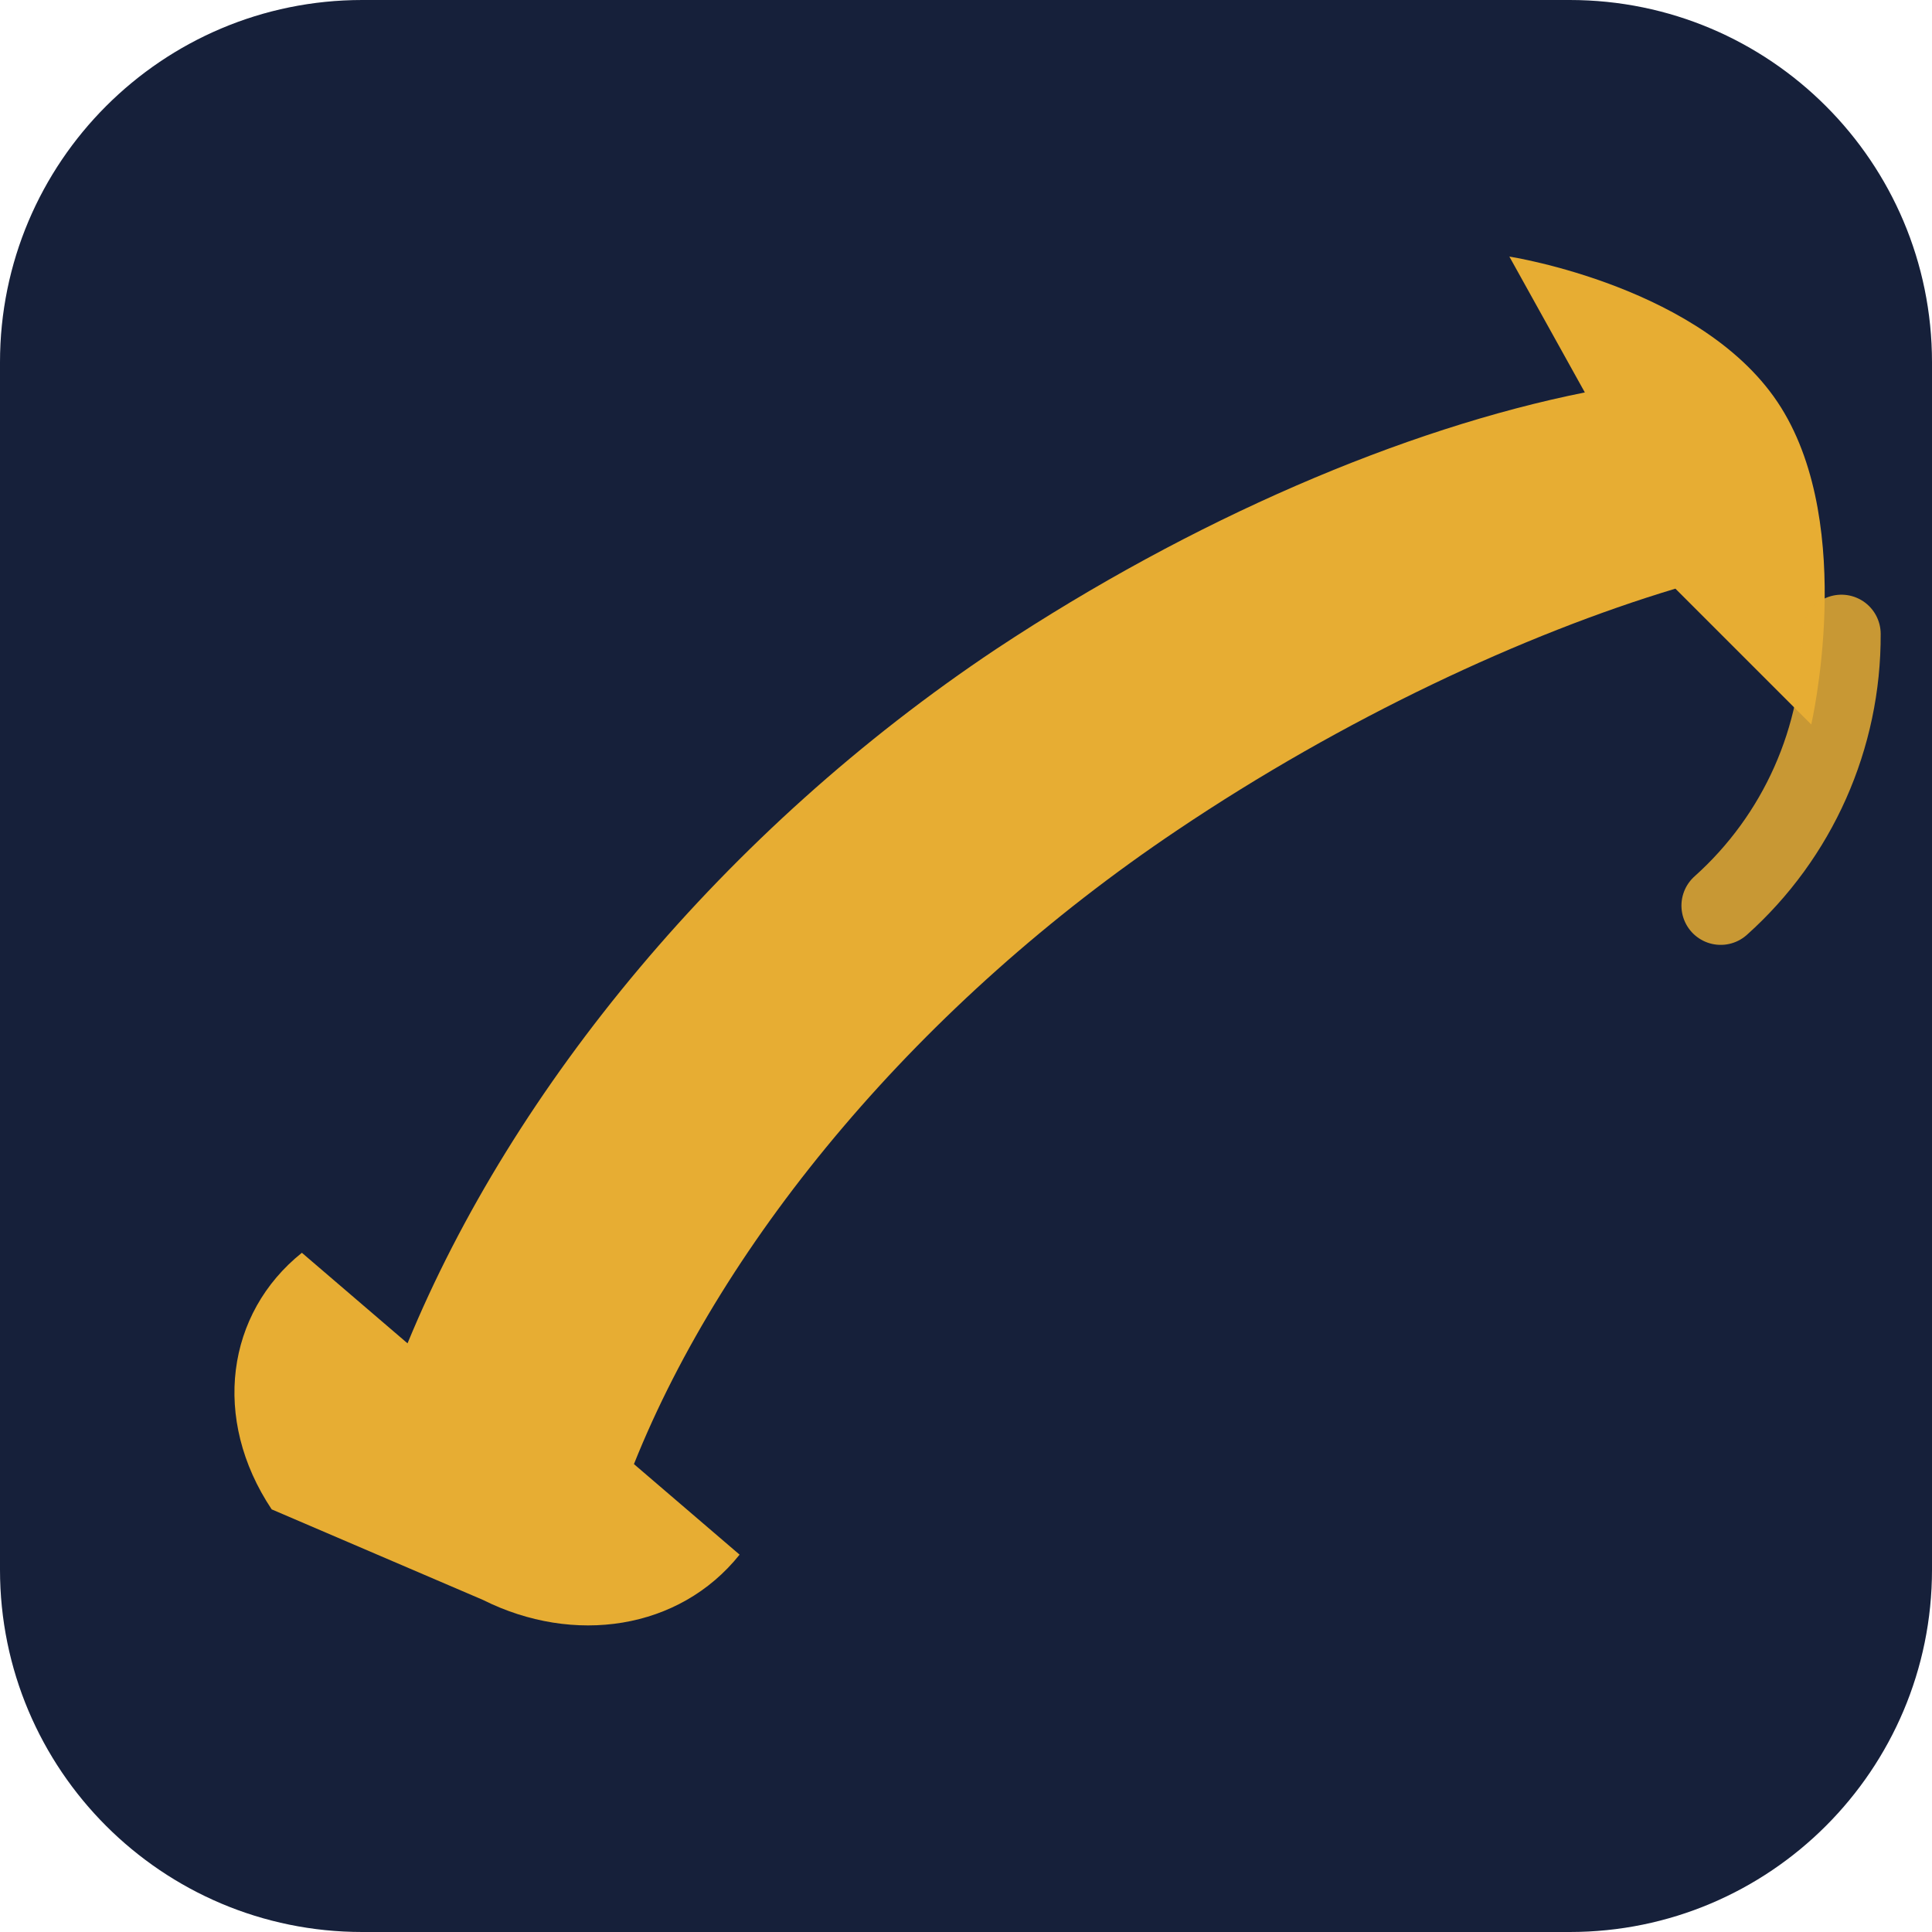
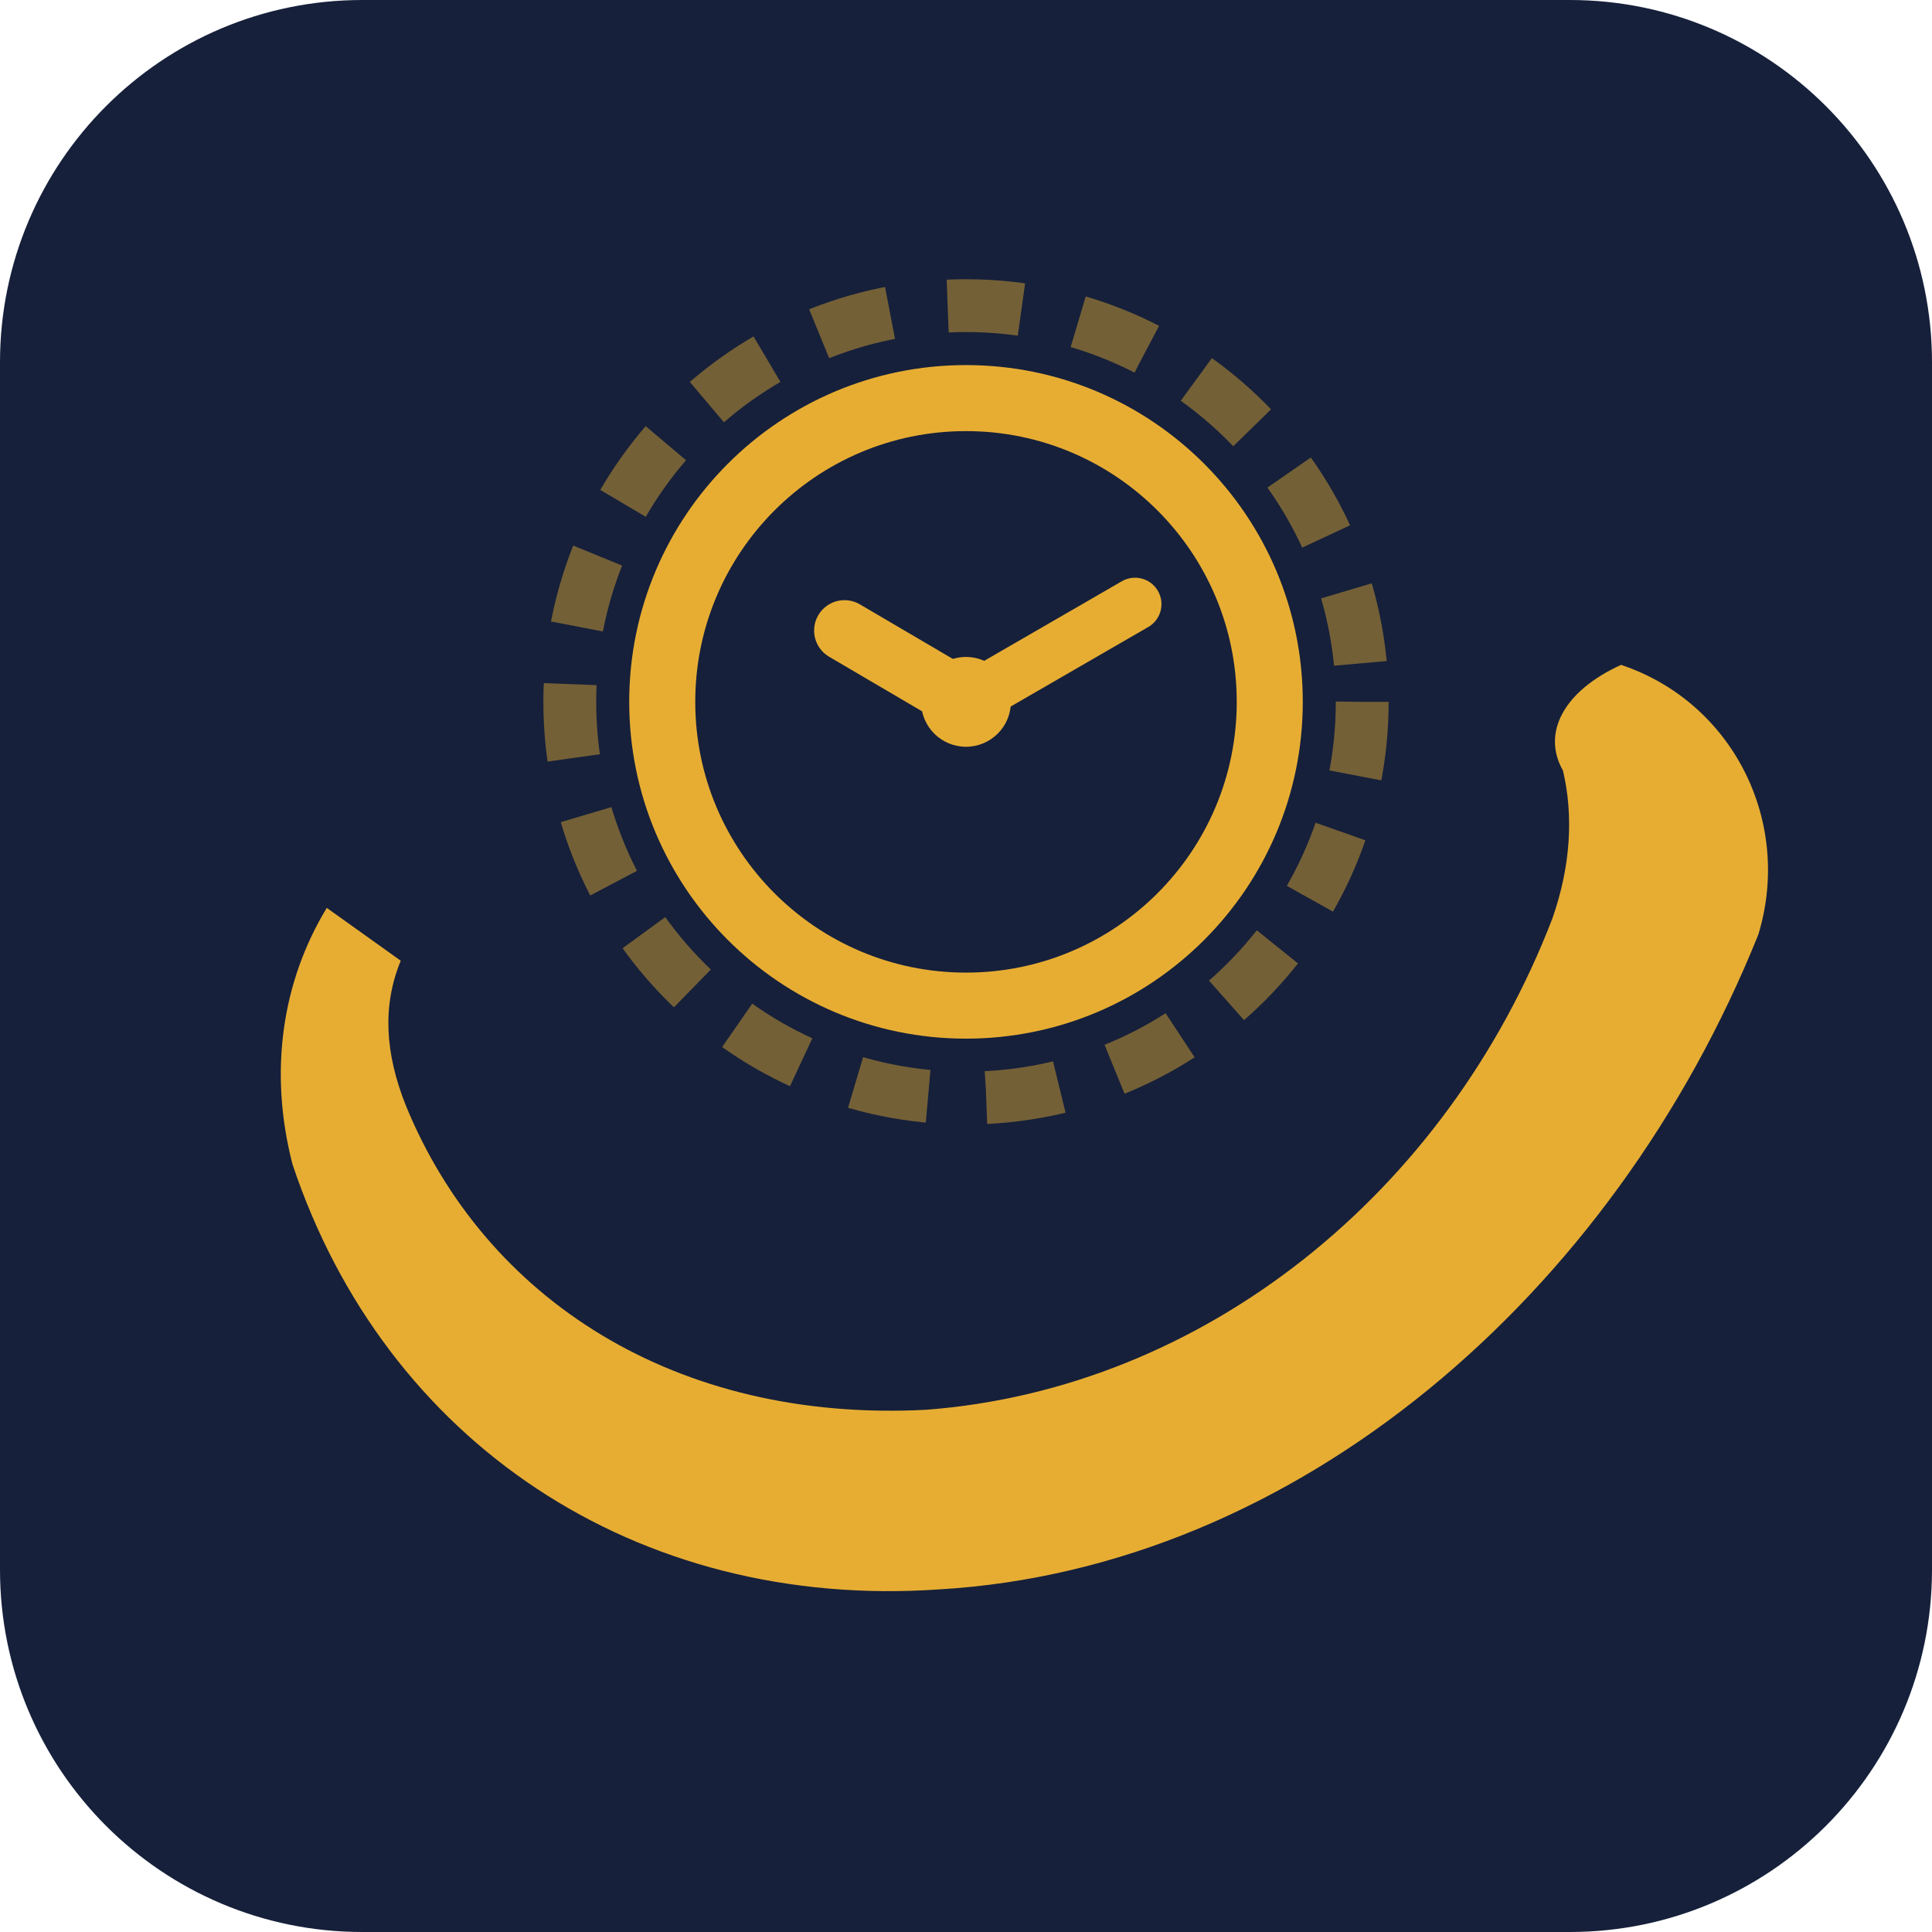
<svg xmlns="http://www.w3.org/2000/svg" width="64" height="64" viewBox="0 0 64 64" fill="none">
  <rect width="64" height="64" rx="12" fill="#16203a" />
-   <g fill="#e7ad33">
-     <path d="M9 50 C 7 47 7.5 43.5 10 41.5 L 13.5 44.5 C 17 36 24 27.5 33 21.5 C 39.5 17.2 46.5 14.2 52.5 13 L 50 8.5 C 50 8.5 56.5 9.5 59 13.5 C 61.5 17.5 60 24 60 24 L 55.5 19.5 C 50.5 21 44.5 23.8 39 27.5 C 30.5 33.2 24 41 21 48.5 L 24.5 51.5 C 22.5 54 19 54.5 16 53 Z" />
+   <g transform="translate(4 4) scale(0.875)">
+     <path d="M 56.8 20.6 C 61 22, 63.3 26.5, 62 30.8 C 56.5 44.5, 44.5 54.8, 31 55.6 C 19.5 56.4, 10 50, 6.5 39.5 C 5.6 36, 6.1 32.6, 7.8 29.8 L 10.6 31.8 C 9.9 33.5, 10 35.3, 10.8 37.3 C 13.8 44.6, 21 49.3, 30.5 48.8 C 41 48, 50.2 40.6, 54.2 30.2 C 54.9 28.2, 55 26.3, 54.6 24.6 C 53.8 23.2, 54.6 21.6, 56.8 20.6 Z" fill="#e7ad33" />
+     <path d="M 54.2 33.6 L 60.8 30.8" stroke="#e7ad33" stroke-width="2.2" stroke-linecap="round" opacity="0.5" />
+     <circle cx="32" cy="22" r="15" stroke="#e7ad33" stroke-width="2" stroke-dasharray="2.8 2.2" opacity="0.45" />
+     <circle cx="32" cy="22" r="11.5" stroke="#e7ad33" stroke-width="2.5" />
+     <path d="M 32 22 L 27.4 19.3" stroke="#e7ad33" stroke-width="2.3" stroke-linecap="round" />
+     <path d="M 32 22 L 38.4 18.3" stroke="#e7ad33" stroke-width="2" stroke-linecap="round" />
+     <circle cx="32" cy="22" r="1.7" fill="#e7ad33" />
  </g>
-   <path d="M57 30 a 12 12 0 0 0 4 -9" stroke="#e7ad33" stroke-width="2.6" stroke-linecap="round" fill="none" opacity="0.85" />
</svg>
